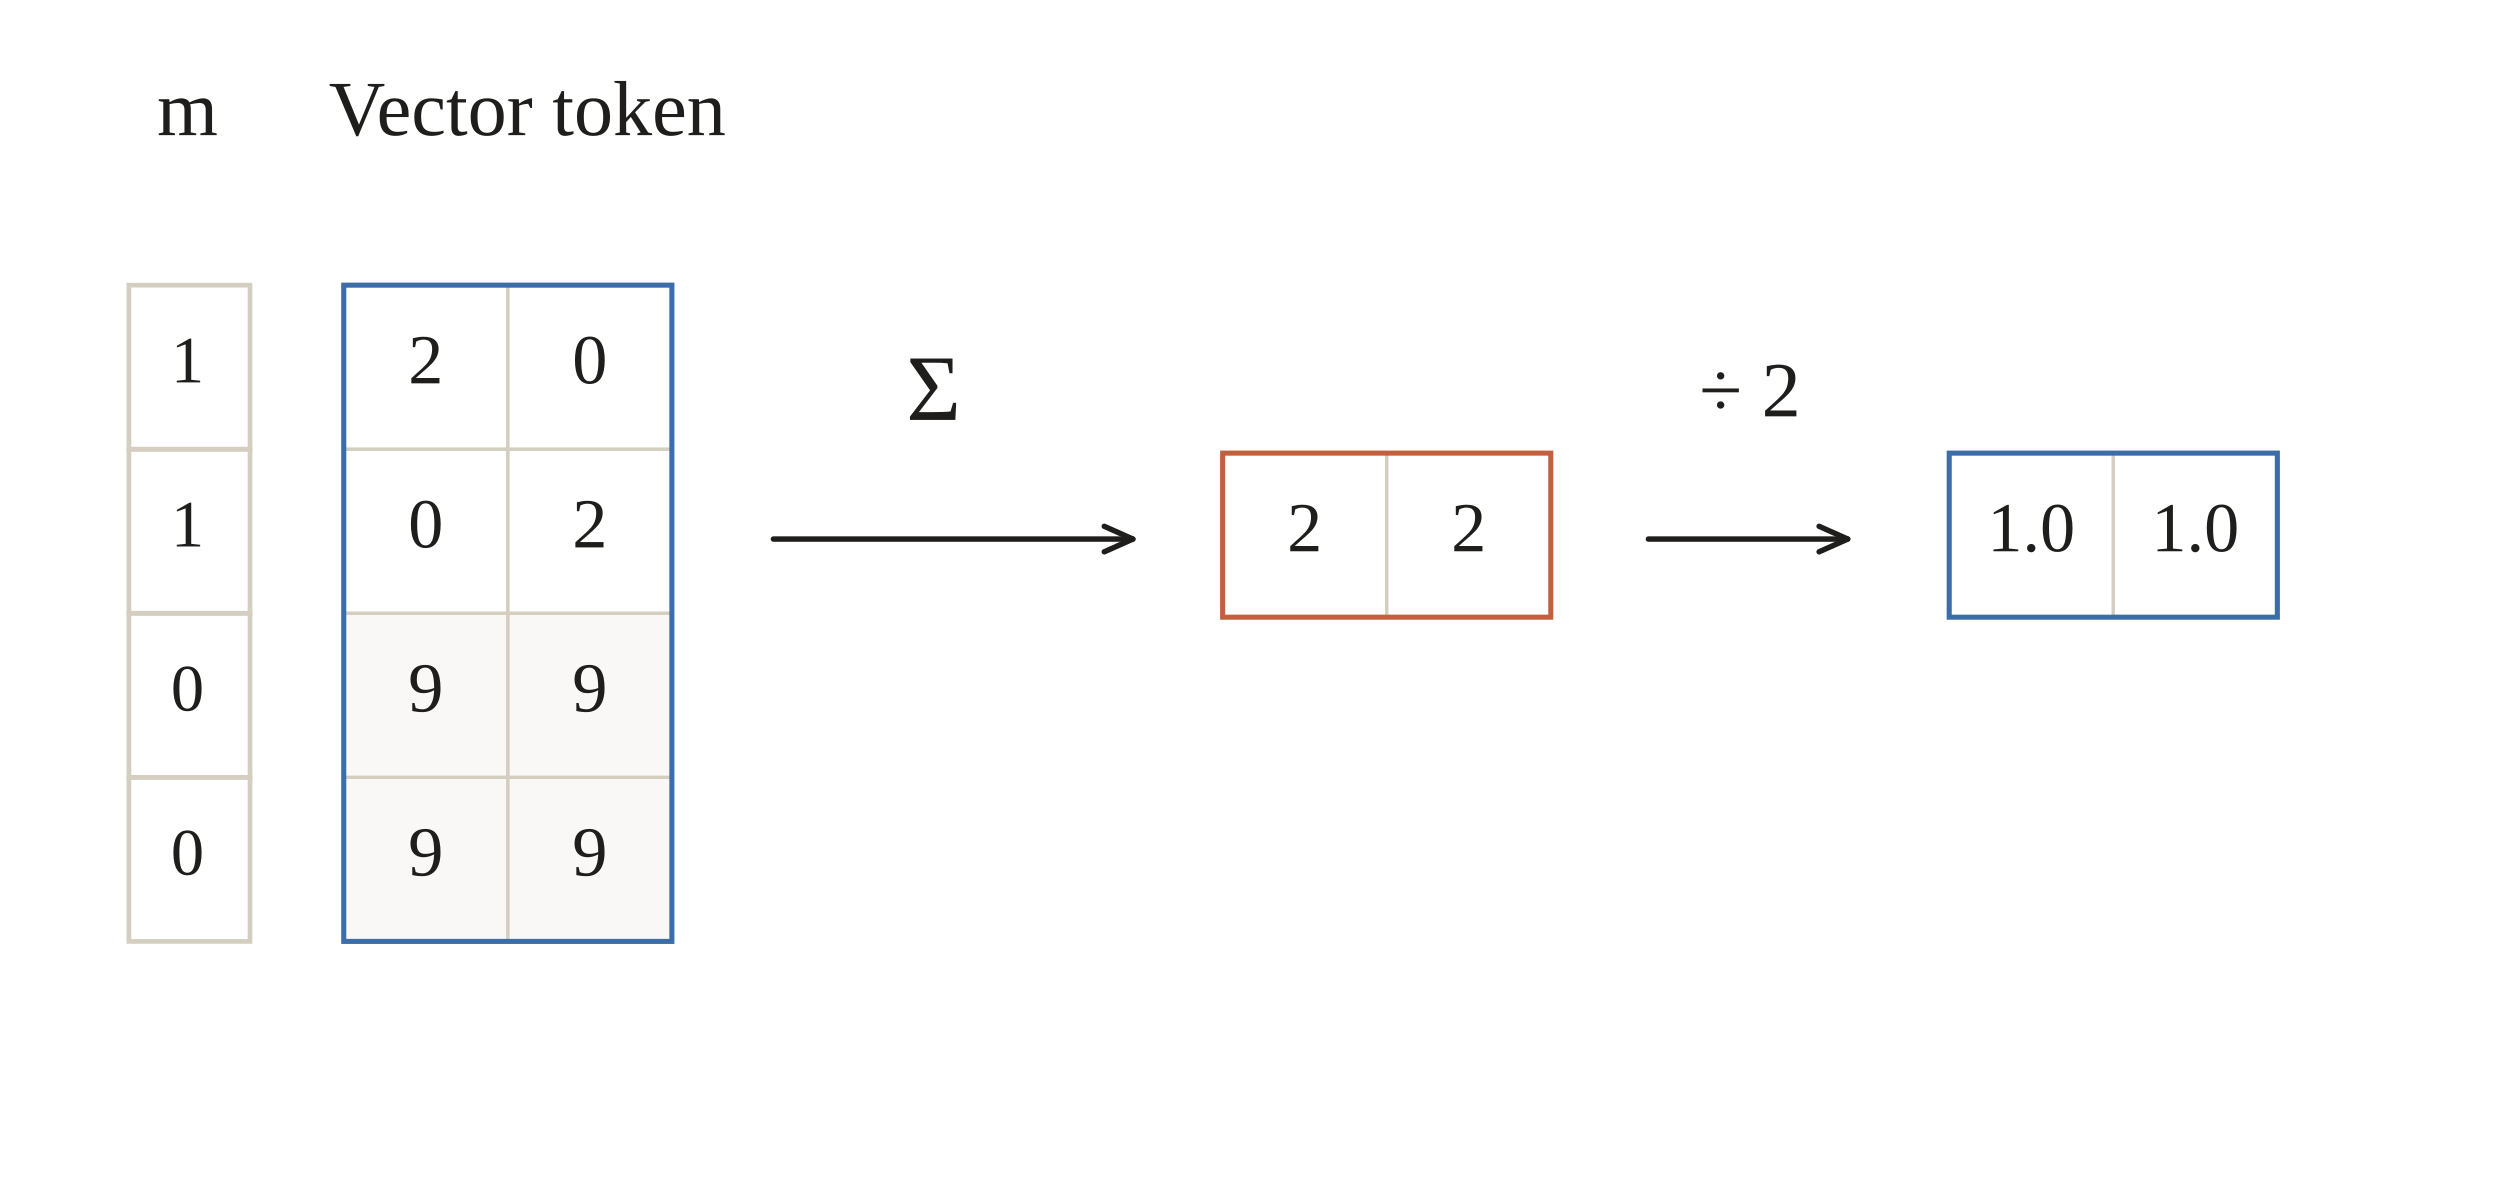
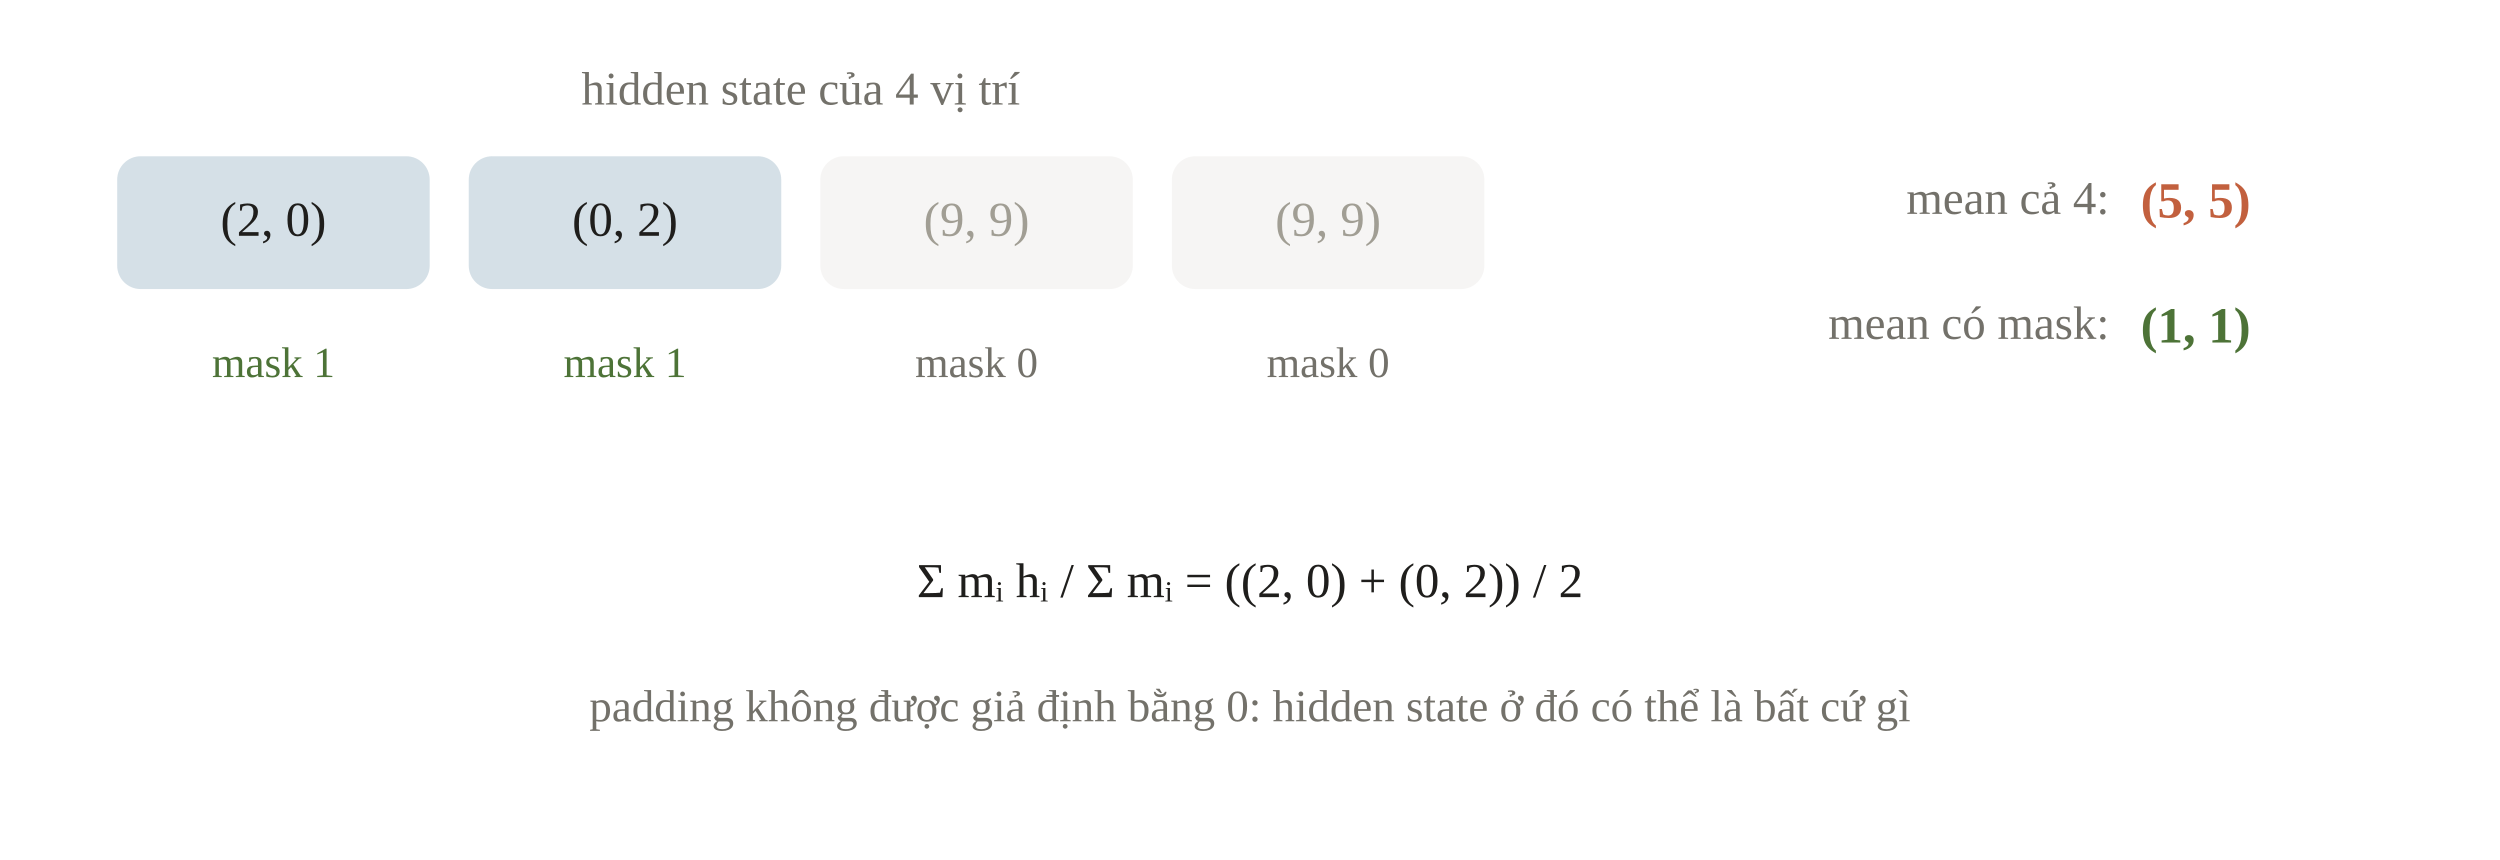
- <svg xmlns="http://www.w3.org/2000/svg" viewBox="0 0 640 305" width="640" role="img" aria-label="Mean pooling cộng và đếm chỉ những token được mask giữ lại." style="font-family:var(--serif, Lora, Georgia, serif);color:var(--text, #1f1e1c)">
-   <text x="135" y="30" fill="currentColor" text-anchor="middle" dominant-baseline="middle" font-size="20" font-weight="400">Vector token</text>
-   <rect x="88" y="73" width="42" height="42" rx="0" fill="none" fill-opacity="1" stroke="var(--line-strong, #d3cebf)" stroke-width="0.8" />
-   <text x="109" y="94" fill="currentColor" text-anchor="middle" dominant-baseline="middle" font-size="18" font-weight="400">2</text>
-   <rect x="130" y="73" width="42" height="42" rx="0" fill="none" fill-opacity="1" stroke="var(--line-strong, #d3cebf)" stroke-width="0.8" />
-   <text x="151" y="94" fill="currentColor" text-anchor="middle" dominant-baseline="middle" font-size="18" font-weight="400">0</text>
-   <rect x="88" y="115" width="42" height="42" rx="0" fill="none" fill-opacity="1" stroke="var(--line-strong, #d3cebf)" stroke-width="0.8" />
-   <text x="109" y="136" fill="currentColor" text-anchor="middle" dominant-baseline="middle" font-size="18" font-weight="400">0</text>
-   <rect x="130" y="115" width="42" height="42" rx="0" fill="none" fill-opacity="1" stroke="var(--line-strong, #d3cebf)" stroke-width="0.8" />
-   <text x="151" y="136" fill="currentColor" text-anchor="middle" dominant-baseline="middle" font-size="18" font-weight="400">2</text>
-   <rect x="88" y="157" width="42" height="42" rx="0" fill="var(--line-strong, #d3cebf)" fill-opacity="0.14" stroke="var(--line-strong, #d3cebf)" stroke-width="0.8" />
-   <text x="109" y="178" fill="currentColor" text-anchor="middle" dominant-baseline="middle" font-size="18" font-weight="400">9</text>
-   <rect x="130" y="157" width="42" height="42" rx="0" fill="var(--line-strong, #d3cebf)" fill-opacity="0.14" stroke="var(--line-strong, #d3cebf)" stroke-width="0.8" />
-   <text x="151" y="178" fill="currentColor" text-anchor="middle" dominant-baseline="middle" font-size="18" font-weight="400">9</text>
-   <rect x="88" y="199" width="42" height="42" rx="0" fill="var(--line-strong, #d3cebf)" fill-opacity="0.14" stroke="var(--line-strong, #d3cebf)" stroke-width="0.8" />
-   <text x="109" y="220" fill="currentColor" text-anchor="middle" dominant-baseline="middle" font-size="18" font-weight="400">9</text>
-   <rect x="130" y="199" width="42" height="42" rx="0" fill="var(--line-strong, #d3cebf)" fill-opacity="0.14" stroke="var(--line-strong, #d3cebf)" stroke-width="0.8" />
-   <text x="151" y="220" fill="currentColor" text-anchor="middle" dominant-baseline="middle" font-size="18" font-weight="400">9</text>
-   <rect x="88" y="73" width="84" height="168" rx="0" fill="none" fill-opacity="1" stroke="var(--t-n, #3b6ea8)" stroke-width="1.3" />
-   <rect x="33" y="73" width="31" height="42" rx="0" fill="none" fill-opacity="1" stroke="var(--line-strong, #d3cebf)" stroke-width="1.2" />
-   <text x="48" y="94" fill="currentColor" text-anchor="middle" dominant-baseline="middle" font-size="17" font-weight="400">1</text>
-   <rect x="33" y="115" width="31" height="42" rx="0" fill="none" fill-opacity="1" stroke="var(--line-strong, #d3cebf)" stroke-width="1.2" />
-   <text x="48" y="136" fill="currentColor" text-anchor="middle" dominant-baseline="middle" font-size="17" font-weight="400">1</text>
-   <rect x="33" y="157" width="31" height="42" rx="0" fill="none" fill-opacity="1" stroke="var(--line-strong, #d3cebf)" stroke-width="1.2" />
-   <text x="48" y="178" fill="currentColor" text-anchor="middle" dominant-baseline="middle" font-size="17" font-weight="400">0</text>
-   <rect x="33" y="199" width="31" height="42" rx="0" fill="none" fill-opacity="1" stroke="var(--line-strong, #d3cebf)" stroke-width="1.2" />
-   <text x="48" y="220" fill="currentColor" text-anchor="middle" dominant-baseline="middle" font-size="17" font-weight="400">0</text>
-   <text x="48" y="30" fill="currentColor" text-anchor="middle" dominant-baseline="middle" font-size="20" font-weight="400">m</text>
-   <path d="M 198,138 L 290,138" fill="none" stroke="currentColor" stroke-width="1.4" stroke-linecap="round" />
-   <path d="M 282.695,141.262 L 290,138 L 282.695,134.738" fill="none" stroke="currentColor" stroke-width="1.4" opacity="1" stroke-linecap="round" stroke-linejoin="round" />
-   <text x="239" y="102" fill="currentColor" text-anchor="middle" dominant-baseline="middle" font-size="24" font-weight="400">Σ</text>
-   <rect x="313" y="116" width="42" height="42" rx="0" fill="none" fill-opacity="1" stroke="var(--line-strong, #d3cebf)" stroke-width="0.8" />
-   <text x="334" y="137" fill="currentColor" text-anchor="middle" dominant-baseline="middle" font-size="18" font-weight="400">2</text>
-   <rect x="355" y="116" width="42" height="42" rx="0" fill="none" fill-opacity="1" stroke="var(--line-strong, #d3cebf)" stroke-width="0.8" />
-   <text x="376" y="137" fill="currentColor" text-anchor="middle" dominant-baseline="middle" font-size="18" font-weight="400">2</text>
-   <rect x="313" y="116" width="84" height="42" rx="0" fill="none" fill-opacity="1" stroke="var(--accent, #c2603e)" stroke-width="1.3" />
-   <path d="M 422,138 L 473,138" fill="none" stroke="currentColor" stroke-width="1.4" stroke-linecap="round" />
-   <path d="M 465.695,141.262 L 473,138 L 465.695,134.738" fill="none" stroke="currentColor" stroke-width="1.4" opacity="1" stroke-linecap="round" stroke-linejoin="round" />
-   <text x="448" y="102" fill="currentColor" text-anchor="middle" dominant-baseline="middle" font-size="20" font-weight="400">÷ 2</text>
-   <rect x="499" y="116" width="42" height="42" rx="0" fill="none" fill-opacity="1" stroke="var(--line-strong, #d3cebf)" stroke-width="0.8" />
-   <text x="520" y="137" fill="currentColor" text-anchor="middle" dominant-baseline="middle" font-size="18" font-weight="400">1.0</text>
-   <rect x="541" y="116" width="42" height="42" rx="0" fill="none" fill-opacity="1" stroke="var(--line-strong, #d3cebf)" stroke-width="0.8" />
-   <text x="562" y="137" fill="currentColor" text-anchor="middle" dominant-baseline="middle" font-size="18" font-weight="400">1.0</text>
-   <rect x="499" y="116" width="84" height="42" rx="0" fill="none" fill-opacity="1" stroke="var(--t-n, #3b6ea8)" stroke-width="1.3" />
+ <svg xmlns="http://www.w3.org/2000/svg" viewBox="0 0 640 220" width="640" role="img" aria-label="Có mask ra (1, 1); lấy trung bình cả PAD bị kéo về (5, 5)." style="font-family:var(--serif, Lora, Georgia, serif);color:var(--text, #1f1e1c)">
+   <rect x="30" y="40" width="80" height="34" rx="6" fill="var(--t-n, #2f6587)" fill-opacity="0.2" stroke="none" stroke-width="0" />
+   <text xml:space="preserve" style="font-variant-ligatures:none" x="70" y="57.5" fill="currentColor" text-anchor="middle" dominant-baseline="middle" font-family="var(--mono, &quot;JetBrains Mono&quot;, Consolas, monospace)" font-size="12.5" font-weight="400">(2, 0)</text>
+   <text xml:space="preserve" style="font-variant-ligatures:none" x="70" y="94" fill="var(--t-s, #4d7337)" text-anchor="middle" dominant-baseline="middle" font-family="var(--mono, &quot;JetBrains Mono&quot;, Consolas, monospace)" font-size="11" font-weight="400">mask 1</text>
+   <rect x="120" y="40" width="80" height="34" rx="6" fill="var(--t-n, #2f6587)" fill-opacity="0.2" stroke="none" stroke-width="0" />
+   <text xml:space="preserve" style="font-variant-ligatures:none" x="160" y="57.5" fill="currentColor" text-anchor="middle" dominant-baseline="middle" font-family="var(--mono, &quot;JetBrains Mono&quot;, Consolas, monospace)" font-size="12.5" font-weight="400">(0, 2)</text>
+   <text xml:space="preserve" style="font-variant-ligatures:none" x="160" y="94" fill="var(--t-s, #4d7337)" text-anchor="middle" dominant-baseline="middle" font-family="var(--mono, &quot;JetBrains Mono&quot;, Consolas, monospace)" font-size="11" font-weight="400">mask 1</text>
+   <rect x="210" y="40" width="80" height="34" rx="6" fill="var(--faint, #a19e94)" fill-opacity="0.1" stroke="none" stroke-width="0" />
+   <text xml:space="preserve" style="font-variant-ligatures:none" x="250" y="57.5" fill="var(--faint, #a19e94)" text-anchor="middle" dominant-baseline="middle" font-family="var(--mono, &quot;JetBrains Mono&quot;, Consolas, monospace)" font-size="12.5" font-weight="400">(9, 9)</text>
+   <text xml:space="preserve" style="font-variant-ligatures:none" x="250" y="94" fill="var(--muted, #73716a)" text-anchor="middle" dominant-baseline="middle" font-family="var(--mono, &quot;JetBrains Mono&quot;, Consolas, monospace)" font-size="11" font-weight="400">mask 0</text>
+   <rect x="300" y="40" width="80" height="34" rx="6" fill="var(--faint, #a19e94)" fill-opacity="0.1" stroke="none" stroke-width="0" />
+   <text xml:space="preserve" style="font-variant-ligatures:none" x="340" y="57.5" fill="var(--faint, #a19e94)" text-anchor="middle" dominant-baseline="middle" font-family="var(--mono, &quot;JetBrains Mono&quot;, Consolas, monospace)" font-size="12.5" font-weight="400">(9, 9)</text>
+   <text xml:space="preserve" style="font-variant-ligatures:none" x="340" y="94" fill="var(--muted, #73716a)" text-anchor="middle" dominant-baseline="middle" font-family="var(--mono, &quot;JetBrains Mono&quot;, Consolas, monospace)" font-size="11" font-weight="400">mask 0</text>
+   <text x="205" y="24" fill="var(--muted, #73716a)" text-anchor="middle" dominant-baseline="middle" font-family="var(--sans, Inter, &quot;Segoe UI&quot;, sans-serif)" font-size="12" font-weight="400">hidden state của 4 vị trí</text>
+   <text x="540" y="52" fill="var(--muted, #73716a)" text-anchor="end" dominant-baseline="middle" font-family="var(--sans, Inter, &quot;Segoe UI&quot;, sans-serif)" font-size="12" font-weight="400">mean cả 4:</text>
+   <text xml:space="preserve" style="font-variant-ligatures:none" x="548" y="52" fill="var(--accent, #c2603e)" text-anchor="start" dominant-baseline="middle" font-family="var(--mono, &quot;JetBrains Mono&quot;, Consolas, monospace)" font-size="13" font-weight="600">(5, 5)</text>
+   <text x="540" y="84" fill="var(--muted, #73716a)" text-anchor="end" dominant-baseline="middle" font-family="var(--sans, Inter, &quot;Segoe UI&quot;, sans-serif)" font-size="12" font-weight="400">mean có mask:</text>
+   <text xml:space="preserve" style="font-variant-ligatures:none" x="548" y="84" fill="var(--t-s, #4d7337)" text-anchor="start" dominant-baseline="middle" font-family="var(--mono, &quot;JetBrains Mono&quot;, Consolas, monospace)" font-size="13" font-weight="600">(1, 1)</text>
+   <text xml:space="preserve" style="font-variant-ligatures:none" x="320" y="150" fill="currentColor" text-anchor="middle" dominant-baseline="middle" font-family="var(--mono, &quot;JetBrains Mono&quot;, Consolas, monospace)" font-size="12.5" font-weight="400">Σ mᵢ hᵢ / Σ mᵢ = ((2, 0) + (0, 2)) / 2</text>
+   <text x="320" y="182" fill="var(--muted, #73716a)" text-anchor="middle" dominant-baseline="middle" font-family="var(--sans, Inter, &quot;Segoe UI&quot;, sans-serif)" font-size="11.5" font-weight="400">padding không được giả định bằng 0: hidden state ở đó có thể là bất cứ gì</text>
</svg>
